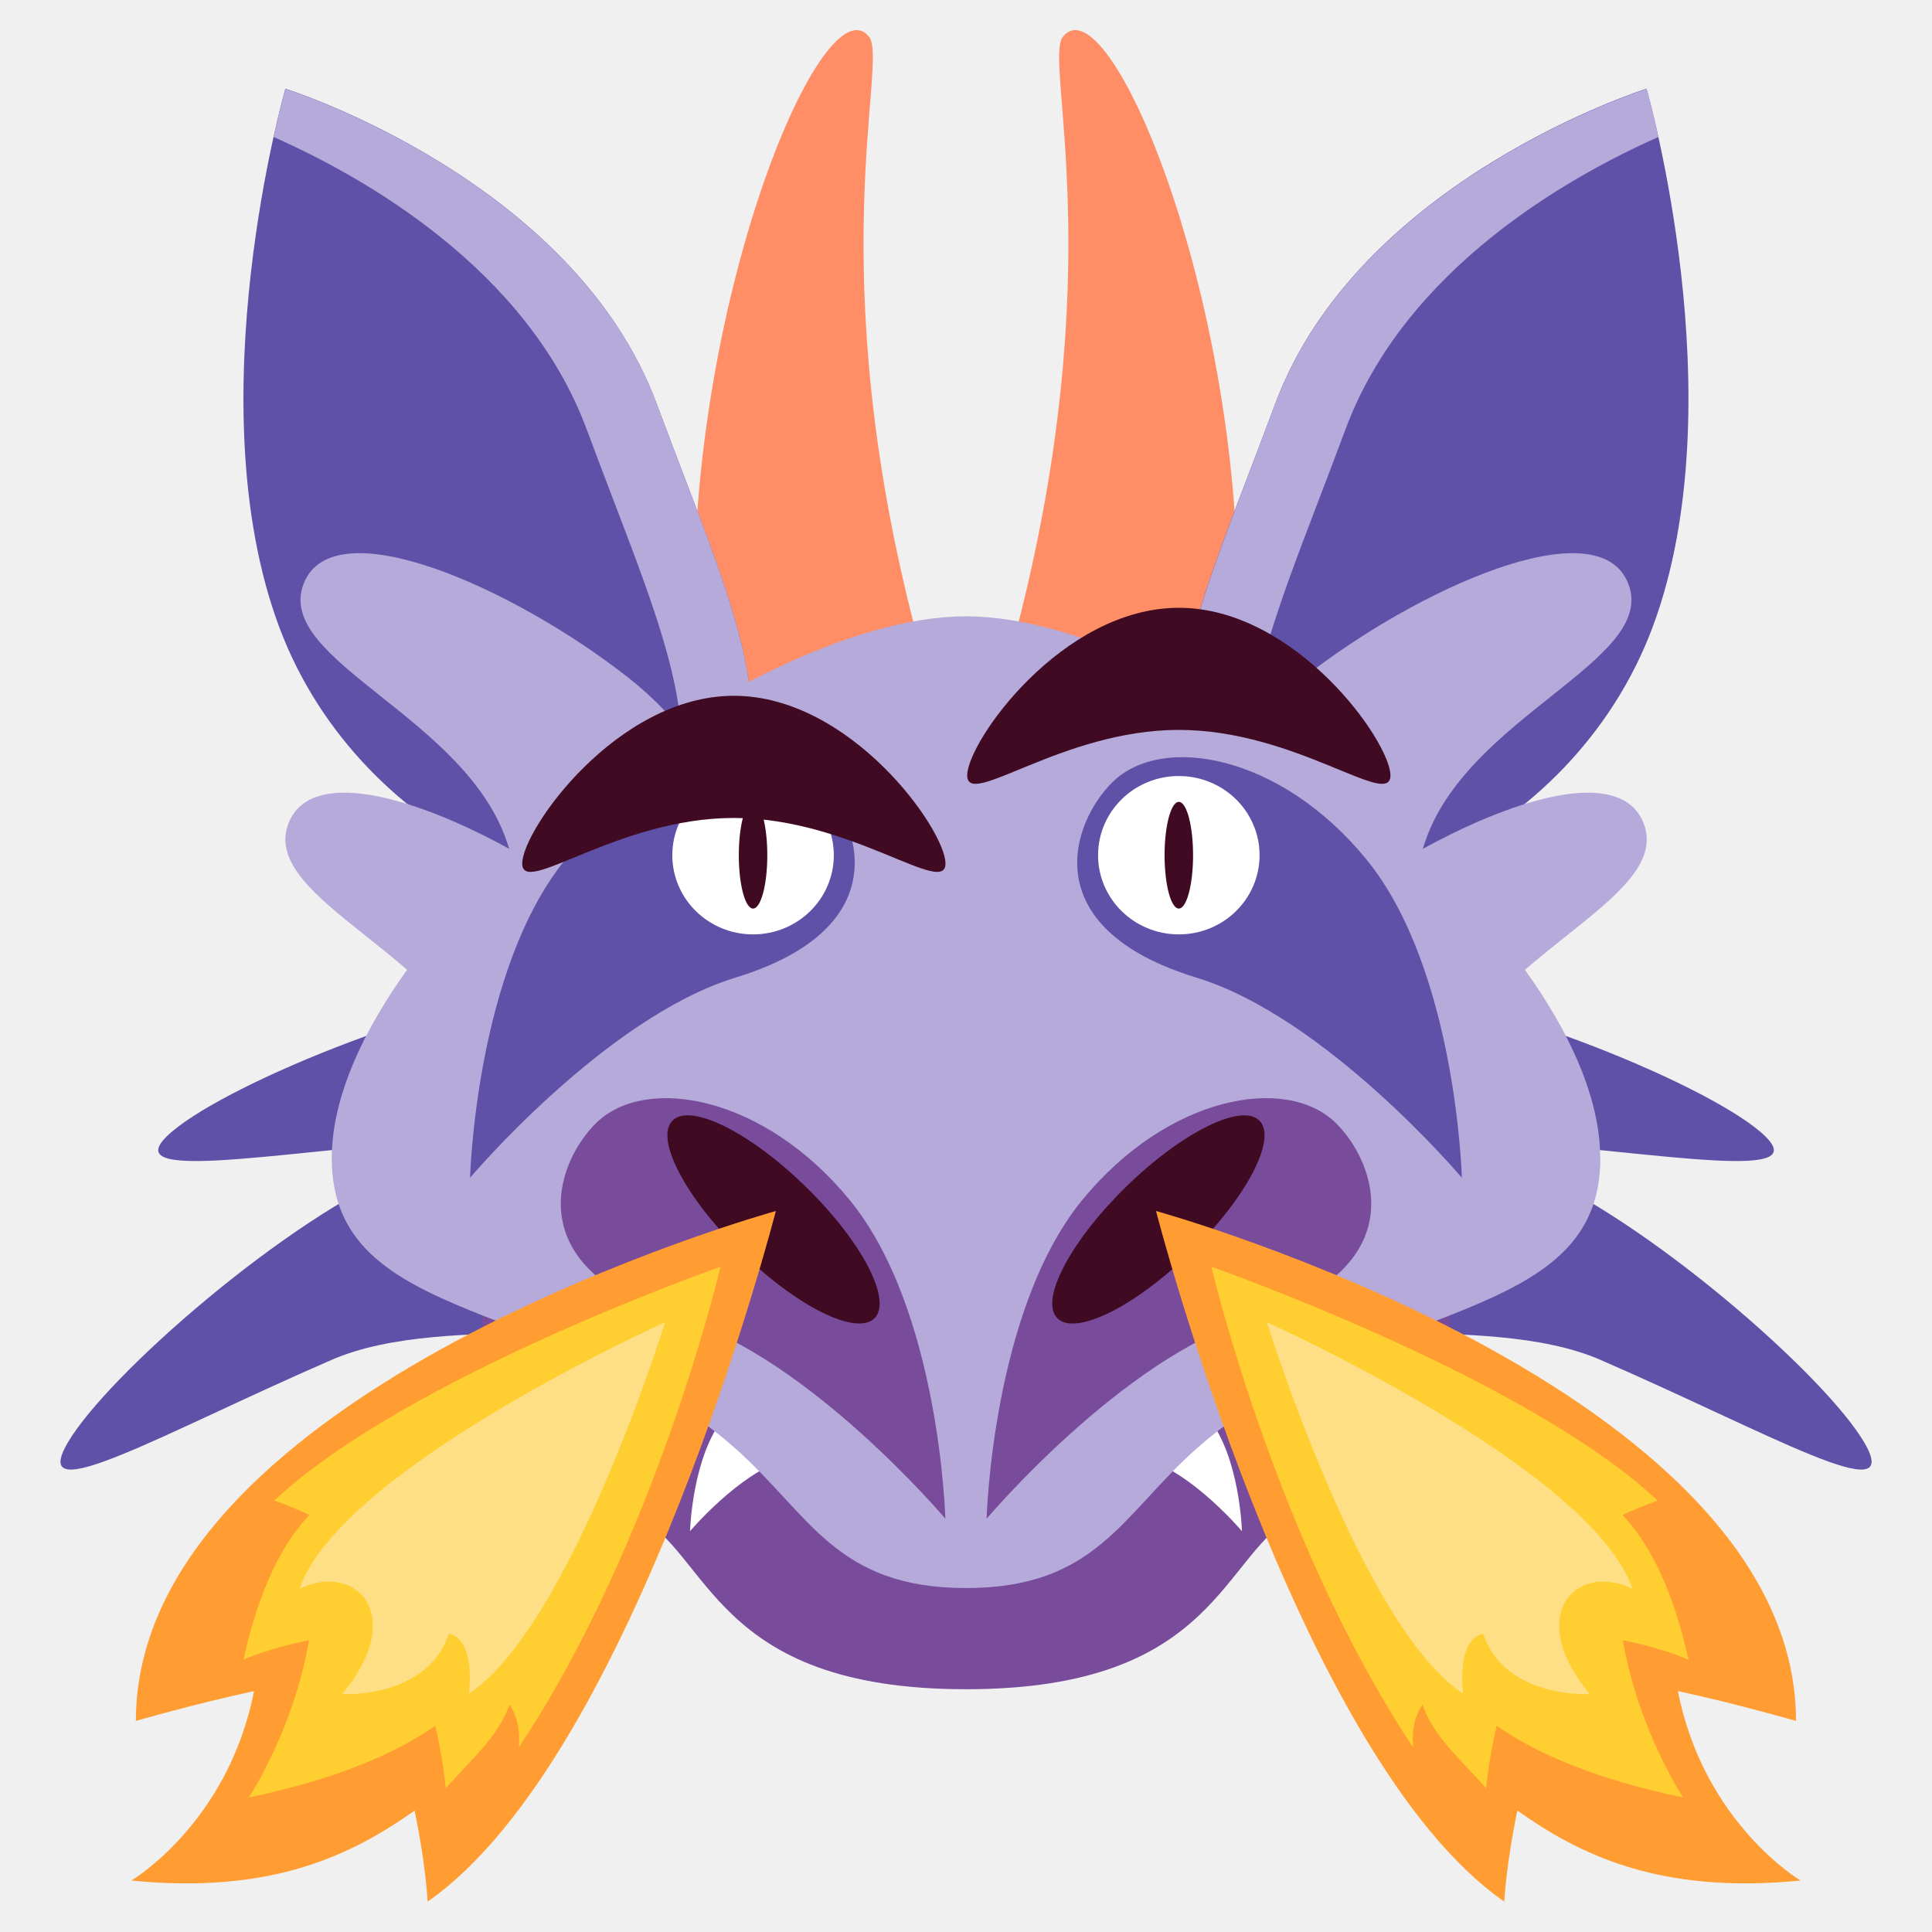
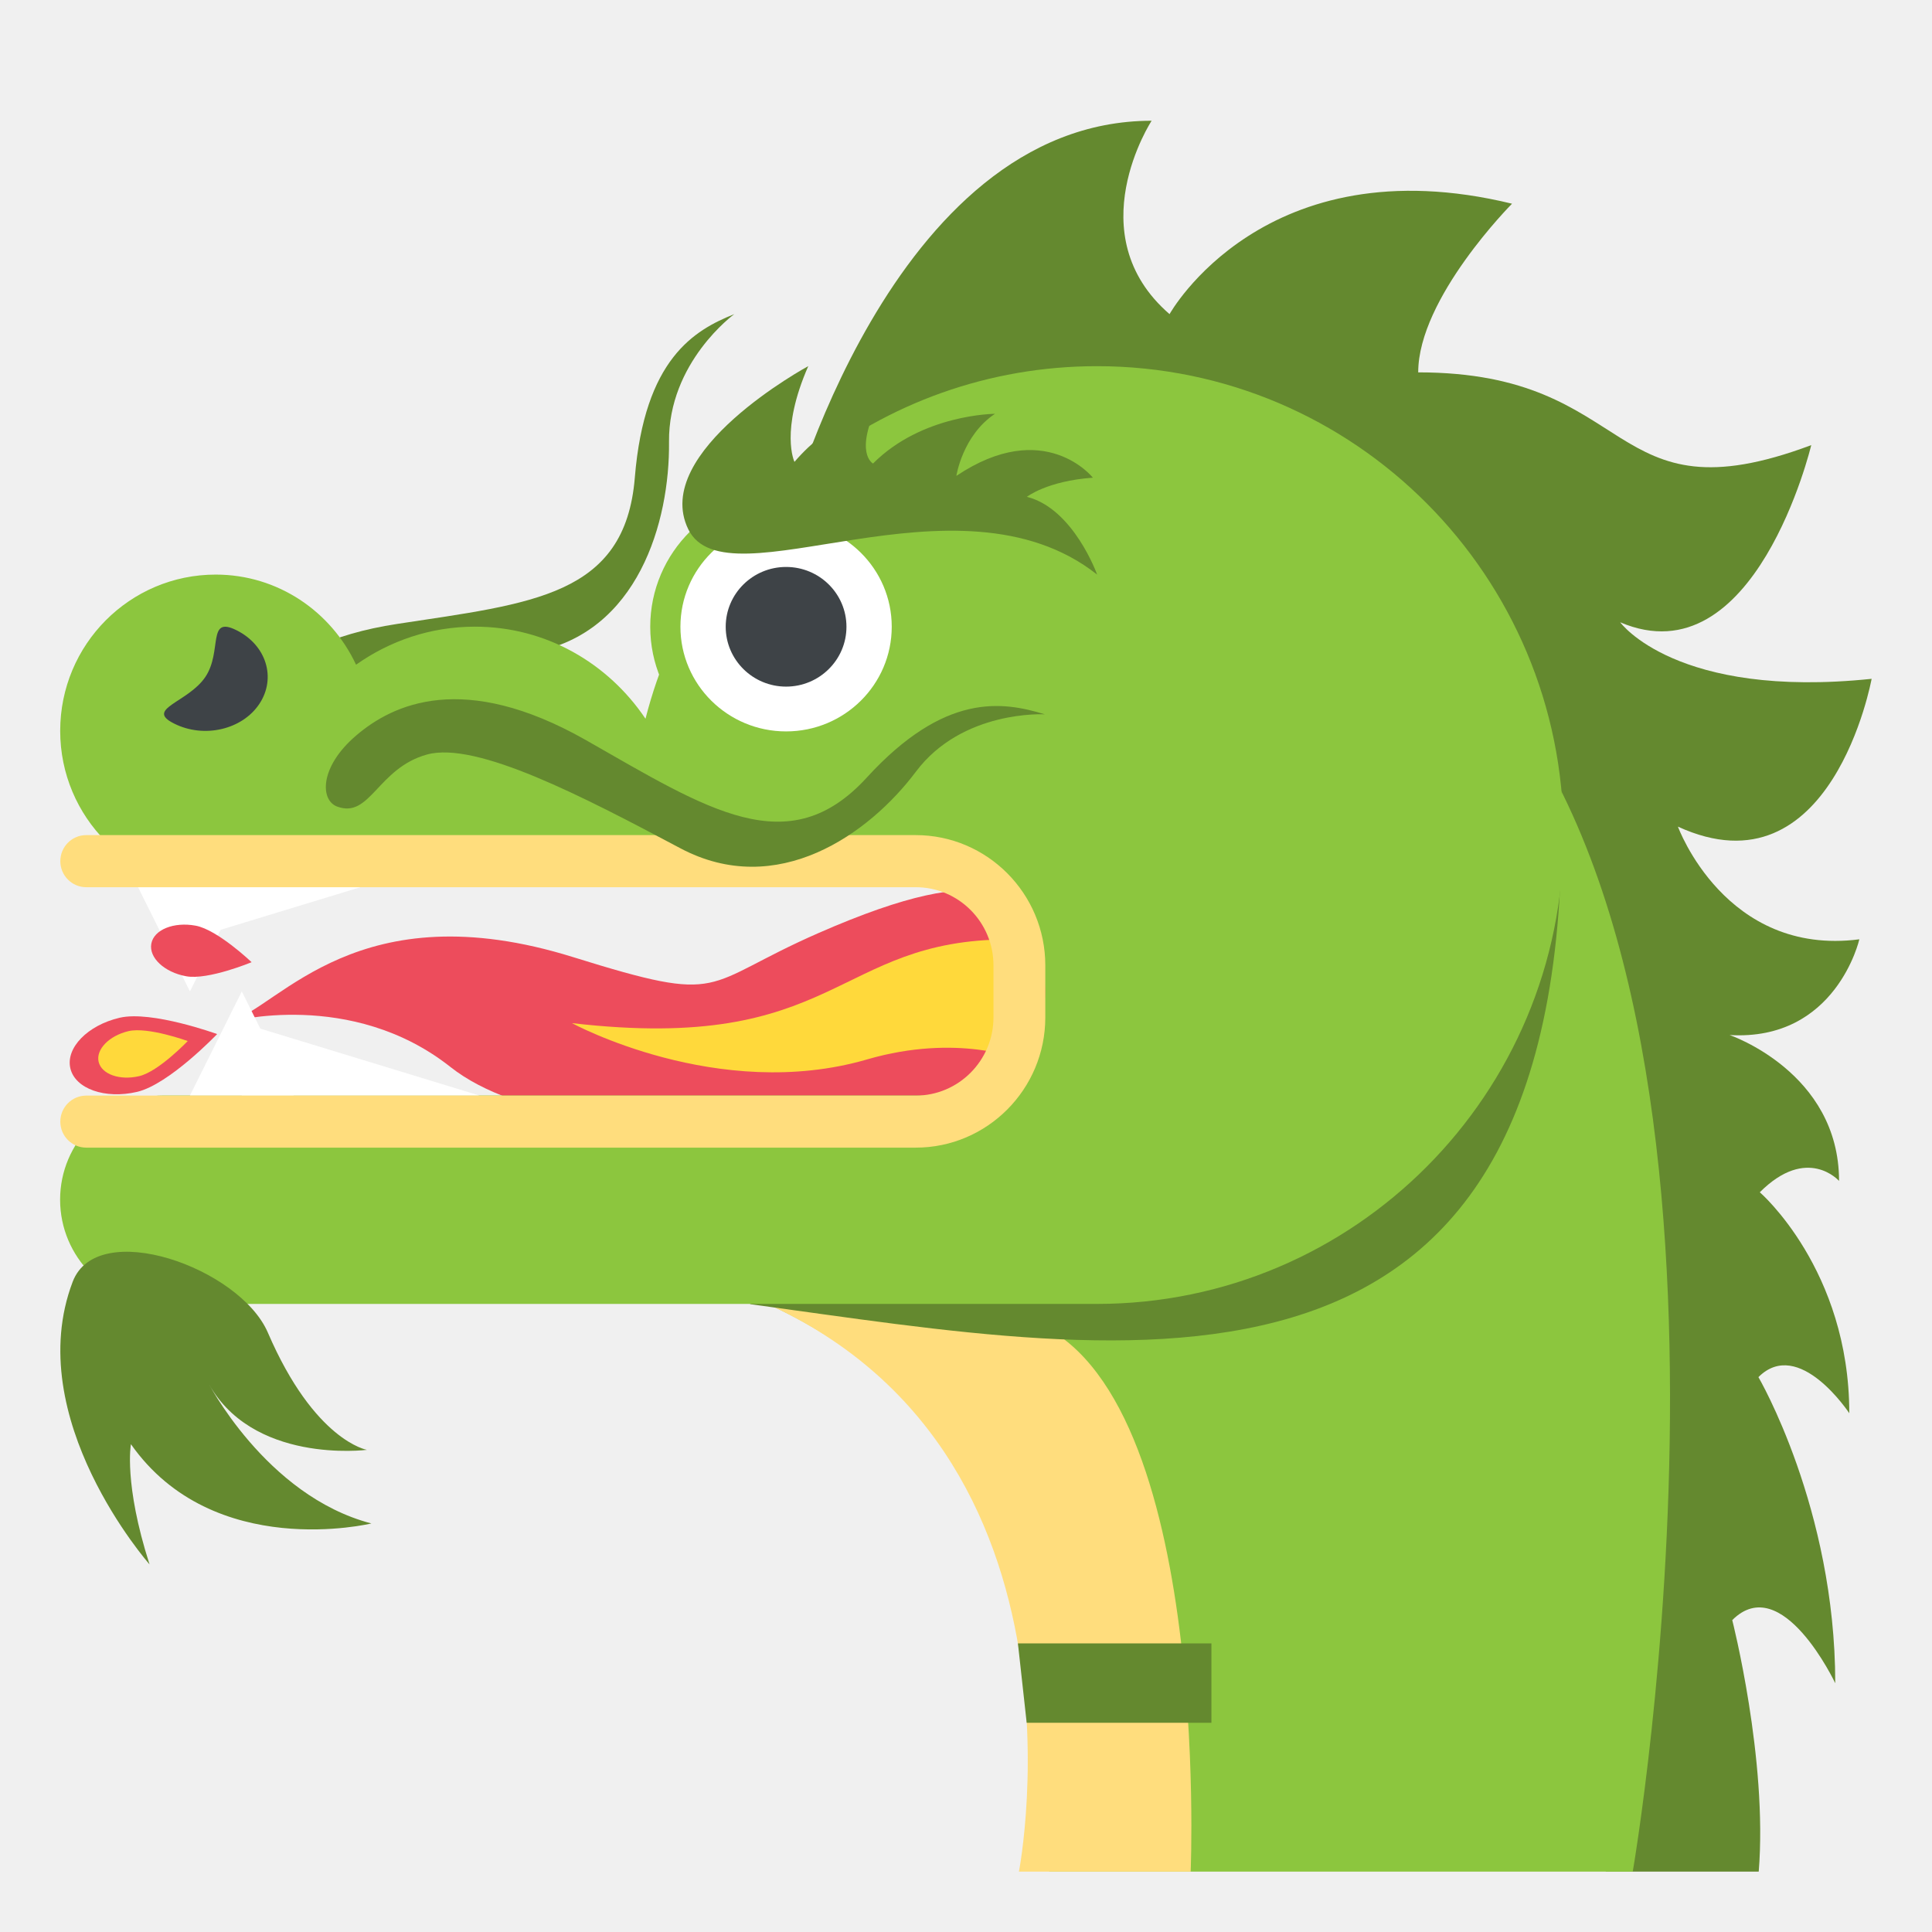
<svg xmlns="http://www.w3.org/2000/svg" viewBox="0 0 64 64" enable-background="new 0 0 64 64">
-   <g fill="#5e51a7">
-     <path d="m22.05 42.897c.158-1.778-3.672-6.183-8.588-4.17-3.945 1.612-9.935 6.845-11.228 9.08-1.307 2.271 3.135-.321 8.764-2.765 3.912-1.694 10.859 0 11.05-2.148" />
-     <path d="m26.04 39.3c.752-1.627-1.373-7.02-6.689-6.724-4.27.239-11.689 3.229-13.666 4.921-2 1.715 3.068.714 9.203.239 4.263-.329 10.245 3.529 11.152 1.564" />
-     <path d="m41.954 42.897c-.16-1.778 3.67-6.183 8.586-4.17 3.945 1.611 9.936 6.845 11.23 9.08 1.305 2.271-3.137-.321-8.766-2.765-3.909-1.693-10.857.001-11.05-2.147" />
-     <path d="m37.962 39.3c-.752-1.627 1.373-7.02 6.691-6.724 4.268.239 11.688 3.229 13.666 4.921 1.998 1.715-3.068.714-9.205.239-4.261-.329-10.244 3.529-11.152 1.564" />
+   <g fill="#ed4c5c">
+     <path d="m35.12 31.09c-1.456-1.245-2.067-2.785-8.01-.18-3.939 1.726-2.992 2.396-8.12.797-7.115-2.217-9.7 1.624-11.375 2.141 0 0 4.02-1.103 7.309 1.499 4.338 3.429 17.268 1.624 19.225 2.166.658.181 2.43-5.177.973-6.423" />
+     <path d="m35.34 34.25c.009.046.067.048 0 0" />
  </g>
-   <path fill="#784c9a" d="m48.03 43.987c0 2.699-.84 4.065-5 6.137-2.594 1.29-2.596 5.834-11.03 5.834-8.426 0-8.439-4.548-11.03-5.836-4.162-2.072-5-3.436-5-6.135 0-5.162 7.178-4.674 16.03-4.674 8.855 0 16.03-.488 16.03 4.674" />
+   <path fill="#ffd93b" d="m33.414 31.12c-5.792-.001-5.625 3.797-14.469 2.772 0 0 4.844 2.639 9.781 1.202 2.987-.869 5.071 0 5.071 0l-.383-3.974" />
+   <path fill="#64892f" d="m55.58 27.382c5.104 2.342 6.42-4.895 6.42-4.895-6.486.675-8.329-1.873-8.329-1.873 4.472 1.907 6.329-5.869 6.329-5.869-6.834 2.561-5.709-2.41-13.02-2.41 0-2.465 3.108-5.587 3.108-5.587-8.208-2-11.345 3.658-11.345 3.658-3.052-2.64-.594-6.406-.594-6.406-8.666 0-12.1 13.291-12.1 13.292 1.798-1.804 27.15 44.708 27.15 44.708h5.061c.301-3.715-.877-8.332-.877-8.332 1.648-1.649 3.412 2.091 3.412 2.091 0-5.797-2.545-10.14-2.545-10.14 1.341-1.341 3.01 1.196 3.01 1.196 0-4.759-2.964-7.32-2.964-7.32 1.574-1.574 2.625-.375 2.625-.375 0-3.603-3.625-4.833-3.625-4.833 3.531.208 4.297-3.171 4.297-3.171-4.443.575-6.01-3.734-6.01-3.734" />
+   <path fill="#8cc63e" d="m23.563 42.48c13.19 4.255 11.19 19.52 11.19 19.52h19.334c0 0 5-28.873-5.122-39.887l-11.795 17.13-13.607 3.236" />
+   <path fill="#ffdd7d" d="M23.563,42.48C36.753,46.735,33.753,62,33.753,62h5.689c0,0,0.706-16.455-5.543-18.336L23.563,42.48z" />
+   <g fill="#64892f">
+     <path d="m24.837 43.2c12.708 1.728 27.541 4.786 26.874-17.258l-14.541 12.562-12.333 4.696" />
+     <path d="m8.14 27.635c-.558.193-1.228-.695-.903-2.309.322-1.609 1.463-3.982 5.923-4.658 4.46-.683 7.549-.917 7.869-4.845.322-3.931 1.966-4.886 3.295-5.417 0 0-2.188 1.591-2.162 4.235.028 2.643-1.025 6.331-4.494 6.963-3.465.638-7.271 1.361-8.261 2.763-.992 1.399-.19 2.909-1.267 3.268" />
+   </g>
+   <path fill="#8cc63e" d="m36.34 12.13c-7.211 0-13.25 4.968-14.957 11.679-1.23-1.83-3.284-3.05-5.65-3.05-1.469 0-2.819.469-3.938 1.26-.823-1.761-2.589-2.985-4.649-2.985-2.846 0-5.152 2.316-5.152 5.178 0 2.857 2.307 5.176 5.152 5.176h24.04c1.898 0 3.435 1.542 3.435 3.452 0 1.908-1.536 3.45-3.435 3.45h-25.759c-1.892 0-3.436 1.554-3.436 3.451 0 1.9 1.544 3.453 3.436 3.453h30.911c8.534 0 15.456-6.955 15.456-15.533 0-8.579-6.922-15.531-15.456-15.531" />
+   <path fill="#3e4347" d="m8.591 23.318c-.569.856-1.836 1.147-2.819.653-.991-.49.459-.694 1.032-1.548.57-.854.044-2.04 1.032-1.545.987.492 1.325 1.582.755 2.44" />
  <g fill="#fff">
-     <path d="m22.441 43.1c.486.478.93 1.73-.994 2.319-1.545.472-3.148 2.376-3.148 2.376s.064-2.477 1.135-3.781c1.013-1.237 2.415-1.493 3.01-.914" />
-     <path d="m27 46.03c.49.477.932 1.729-.992 2.316-1.543.476-3.15 2.376-3.15 2.376s.068-2.476 1.135-3.781c1.014-1.237 2.419-1.493 3.01-.911" />
-     <path d="m41.56 43.1c-.488.478-.932 1.73.994 2.319 1.545.472 3.148 2.376 3.148 2.376s-.064-2.477-1.135-3.781c-1.013-1.237-2.418-1.493-3.01-.914" />
-     <path d="m36.999 46.03c-.49.477-.932 1.729.992 2.316 1.545.476 3.15 2.376 3.15 2.376s-.066-2.476-1.135-3.781c-1.015-1.237-2.419-1.493-3.01-.911" />
+     <path d="m4.574 29.39l1.718 3.452 1.718-3.452z" />
+     <path d="m6.292 36.29l1.718-3.448 1.717 3.448z" />
+     <path d="m8.01 36.29v-2.402l7.868 2.402z" />
+     <path d="m6.292 28.712v2.398l7.869-2.398z" />
  </g>
-   <g fill="#ff8e66">
-     <path d="m35.21 1.219c-.65.817 1.607 7.596-1.551 19.71-1.105 4.243.848 5.083 2.924 5.083 2.506 0 4.395-2.499 4.42-5.966.07-10.396-4.297-20.696-5.793-18.827" />
-     <path d="m28.789 1.219c-1.498-1.869-5.863 8.431-5.793 18.827.023 3.467 1.914 5.966 4.418 5.966 2.076 0 4.03-.84 2.924-5.083-3.159-12.11-.899-18.892-1.549-19.71" />
+   <path fill="#ffdd7d" d="m30.334 27.664h-27.477c-.475 0-.859.386-.859.864 0 .474.385.862.859.862h27.477c1.42 0 2.576 1.158 2.576 2.589v1.725c0 1.425-1.156 2.589-2.576 2.589h-27.477c-.475 0-.859.388-.859.862 0 .477.385.862.859.862h27.477c2.367 0 4.293-1.933 4.293-4.313v-1.725c0-2.38-1.926-4.315-4.293-4.315" />
+   <path fill="#64892f" d="m2.408 42.46c.815-2.143 5.538-.466 6.465 1.684 1.546 3.59 3.281 3.884 3.281 3.884s-3.864.5-5.305-2.31c0 0 1.936 3.83 5.453 4.748 0 0-5.228 1.271-7.965-2.626 0 0-.244 1.303.617 3.983.001 0-4.268-4.838-2.546-9.363" />
+   <ellipse fill="#8cc63e" cx="26.04" cy="20.761" rx="4.5" ry="4.459" />
+   <ellipse fill="#fff" cx="26.04" cy="20.761" rx="3.5" ry="3.468" />
+   <path fill="#3e4347" d="m28.04 20.763c0 1.094-.897 1.982-2 1.982-1.102 0-2-.888-2-1.982 0-1.097.898-1.982 2-1.982 1.103 0 2 .885 2 1.982" />
+   <g fill="#64892f">
+     <path d="m26.772 12.13c0 0-5.228 2.829-3.972 5.403 1.26 2.57 8.905-2.16 13.544 1.501 0 0-.78-2.187-2.327-2.576 0 0 .669-.526 2.186-.634 0 0-1.596-2.02-4.522-.06 0 0 .204-1.342 1.279-2.056 0 0-2.409.008-4.04 1.647 0 0-.656-.34.211-2.065 0 0-1.644.642-2.813 2.01-.001 0-.489-1.014.457-3.171" />
+     <path d="m11.17 26.719c-.568-.209-.592-1.313.628-2.354 1.218-1.043 3.558-2.148 7.608.15 4.046 2.305 6.717 4.078 9.306 1.244 2.586-2.825 4.499-2.526 5.899-2.096 0 0-2.733-.156-4.275 1.906-1.546 2.056-4.589 4.235-7.8 2.53-3.213-1.707-6.755-3.556-8.394-3.104-1.637.455-1.877 2.13-2.972 1.724" />
+     <path d="m40.13 57.07h-6.12l-.29-2.63h6.41z" />
  </g>
-   <path fill="#5e51a7" d="m21.757 13.383c2.764 7.445 4.895 11.287 1.09 15.31-2.24 2.365-10.842-.502-13.607-7.946-2.764-7.446.213-17.809.213-17.809s9.543 2.999 12.304 10.445" />
-   <path fill="#b5aada" d="m21.761 13.389c-2.763-7.446-12.306-10.444-12.306-10.444s-.17.594-.391 1.593c2.936 1.3 8.389 4.345 10.371 9.685 2.754 7.421 4.877 11.264 1.119 15.271.984-.018 1.801-.271 2.295-.792 3.803-4.02 1.676-7.867-1.088-15.313" />
-   <path fill="#5e51a7" d="m42.24 13.383c-2.764 7.445-4.895 11.287-1.09 15.31 2.242 2.365 10.844-.502 13.605-7.946 2.766-7.445-.211-17.809-.211-17.809s-9.54 2.999-12.304 10.445" />
-   <g fill="#b5aada">
-     <path d="m42.24 13.389c2.766-7.446 12.309-10.444 12.309-10.444s.17.594.389 1.593c-2.934 1.3-8.387 4.345-10.367 9.685-2.758 7.421-4.879 11.264-1.119 15.271-.986-.018-1.803-.271-2.297-.792-3.805-4.02-1.676-7.867 1.085-15.313" />
-     <path d="m22.925 38.625c-1.361 1.334-4.93 2.552-6.605-2.717-1.348-4.229-7.738-6.079-6.766-8.627.986-2.575 7.05.182 10.77 3.113 3.521 2.773 4.242 6.622 2.601 8.231" />
-     <path d="m23.425 30.692c-1.359 1.334-4.928 2.548-6.605-2.719-1.346-4.23-7.736-6.078-6.766-8.626.986-2.575 7.05.18 10.771 3.11 3.522 2.777 4.245 6.624 2.6 8.235" />
-     <path d="m41.08 38.625c1.361 1.334 4.93 2.552 6.605-2.717 1.346-4.229 7.738-6.079 6.766-8.627-.986-2.575-7.05.182-10.771 3.113-3.524 2.773-4.244 6.622-2.6 8.231" />
-     <path d="m40.573 30.692c1.361 1.334 4.928 2.548 6.607-2.719 1.344-4.23 7.736-6.078 6.764-8.626-.984-2.575-7.05.18-10.77 3.11-3.523 2.777-4.243 6.624-2.601 8.235" />
-     <path d="m53.01 38.37c0-7.284-13.582-17.954-21.01-17.954-7.428 0-21.01 10.67-21.01 17.954 0 5.612 7.699 4.601 13.361 9.605 2.479 2.192 3.326 4.631 7.65 4.631 4.322 0 5.169-2.438 7.65-4.631 5.664-5 13.362-3.993 13.362-9.605" />
-   </g>
-   <g fill="#784c9a">
-     <path d="m19.75 37.2c-1.361 1.335-2.602 4.834 2.773 6.476 4.311 1.322 8.793 6.634 8.793 6.634s-.182-6.912-3.17-10.559c-2.83-3.455-6.754-4.161-8.396-2.551" />
-     <path d="m44.25 37.2c-1.645-1.61-5.566-.904-8.398 2.551-2.986 3.646-3.169 10.559-3.169 10.559s4.482-5.312 8.794-6.634c5.375-1.642 4.134-5.141 2.773-6.476" />
-   </g>
-   <g fill="#5e51a7">
-     <path d="m36.858 25.905c-1.363 1.334-2.602 4.833 2.771 6.478 4.313 1.319 8.797 6.632 8.797 6.632s-.184-6.914-3.172-10.558c-2.829-3.457-6.755-4.163-8.396-2.552" />
-     <path d="m27.14 25.905c1.361 1.334 2.602 4.833-2.771 6.478-4.314 1.319-8.797 6.632-8.797 6.632s.184-6.914 3.17-10.558c2.832-3.457 6.756-4.163 8.398-2.552" />
-   </g>
-   <ellipse fill="#fff" cx="24.946" cy="28.33" rx="2.675" ry="2.623" />
-   <ellipse fill="#400a22" cx="24.946" cy="28.33" rx=".472" ry="1.767" />
-   <ellipse fill="#fff" cx="39.05" cy="28.33" rx="2.675" ry="2.623" />
-   <g fill="#400a22">
-     <path d="m31.32 28.605c0 1.119-3.141-1.509-7.01-1.509-3.873 0-7.01 2.628-7.01 1.509 0-1.117 3.141-5.556 7.01-5.556 3.871 0 7.01 4.439 7.01 5.556" />
-     <path d="m32.04 25.688c0 1.119 3.14-1.509 7.01-1.509s7.01 2.628 7.01 1.509c0-1.117-3.141-5.554-7.01-5.554s-7.01 4.437-7.01 5.554" />
-     <path d="m26.71 39.33c1.848 1.809 2.857 3.752 2.256 4.341-.6.592-2.584-.397-4.43-2.208s-2.855-3.758-2.254-4.347c.6-.588 2.583.402 4.428 2.214" />
-     <path d="m39.462 41.464c-1.846 1.811-3.83 2.8-4.432 2.208-.6-.589.41-2.532 2.256-4.343s3.832-2.8 4.43-2.212c.601.589-.408 2.536-2.254 4.347" />
-     <ellipse cx="39.05" cy="28.33" rx=".472" ry="1.767" />
-   </g>
-   <path fill="#ff9d33" d="m49.831 62.998c0 0 .059-1.236.434-3.02 2.01 1.423 4.672 2.789 9.381 2.317 0 0-3.199-1.887-4.063-6.275 1.949.42 3.912.988 3.912.988 0-11.03-21.2-16.892-21.2-16.892s4.637 18.08 11.539 22.88" />
-   <path fill="#ffce31" d="m47.12 56.47c.383 1.027 1.016 1.563 2.113 2.766 0 0 .059-.846.346-2.067 1.348.938 3.326 1.78 6.176 2.375 0 0-1.479-2.223-1.996-5.206 1.328.254 2.178.646 2.178.646-.529-2.37-1.314-3.879-2.189-4.798.693-.321 1.164-.476 1.164-.476-4.367-4.1-14.783-7.746-14.783-7.746s2.123 9.07 6.686 15.926c-.002-.001-.117-.831.305-1.42" />
-   <path fill="#ffdf85" d="m54.08 52.632c-1.859-.908-3.596.863-1.418 3.487 0 0-2.807.165-3.529-1.996 0 0-.859.021-.666 1.983-3.371-2.226-6.498-12.304-6.498-12.304s10.754 4.834 12.11 8.83" />
-   <path fill="#ff9d33" d="m14.166 62.998c0 0-.059-1.236-.432-3.02-2.01 1.423-4.674 2.789-9.383 2.317 0 0 3.199-1.887 4.064-6.275-1.951.42-3.914.988-3.914.988 0-11.03 21.2-16.892 21.2-16.892s-4.636 18.08-11.538 22.88" />
-   <path fill="#ffce31" d="m16.878 56.47c-.385 1.027-1.018 1.563-2.113 2.766 0 0-.061-.846-.348-2.067-1.346.938-3.324 1.78-6.174 2.375 0 0 1.477-2.223 1.994-5.206-1.325.253-2.177.644-2.177.644.529-2.37 1.314-3.879 2.189-4.798-.691-.321-1.164-.476-1.164-.476 4.367-4.1 14.783-7.746 14.783-7.746s-2.121 9.07-6.684 15.926c.001.001.114-.829-.306-1.418" />
-   <path fill="#ffdf85" d="m9.921 52.632c1.857-.908 3.594.863 1.416 3.487 0 0 2.807.165 3.531-1.996 0 0 .857.021.666 1.983 3.371-2.226 6.498-12.304 6.498-12.304s-10.753 4.834-12.11 8.83" />
+   <path fill="#ed4c5c" d="m4.54 36.17c-1.06.247-2.05-.102-2.209-.779-.16-.678.571-1.429 1.633-1.677 1.063-.247 3.229.541 3.229.541s-1.589 1.666-2.653 1.915" />
+   <path fill="#ffd93b" d="m4.61 35.649c-.645.15-1.244-.062-1.343-.474-.096-.41.347-.866.991-1.018.646-.149 1.961.329 1.961.329s-.965 1.013-1.609 1.163" />
+   <path fill="#ed4c5c" d="m6.168 32.34c-.725-.132-1.242-.617-1.155-1.081.085-.462.742-.729 1.468-.595s1.854 1.21 1.854 1.21-1.442.599-2.167.466" />
</svg>
